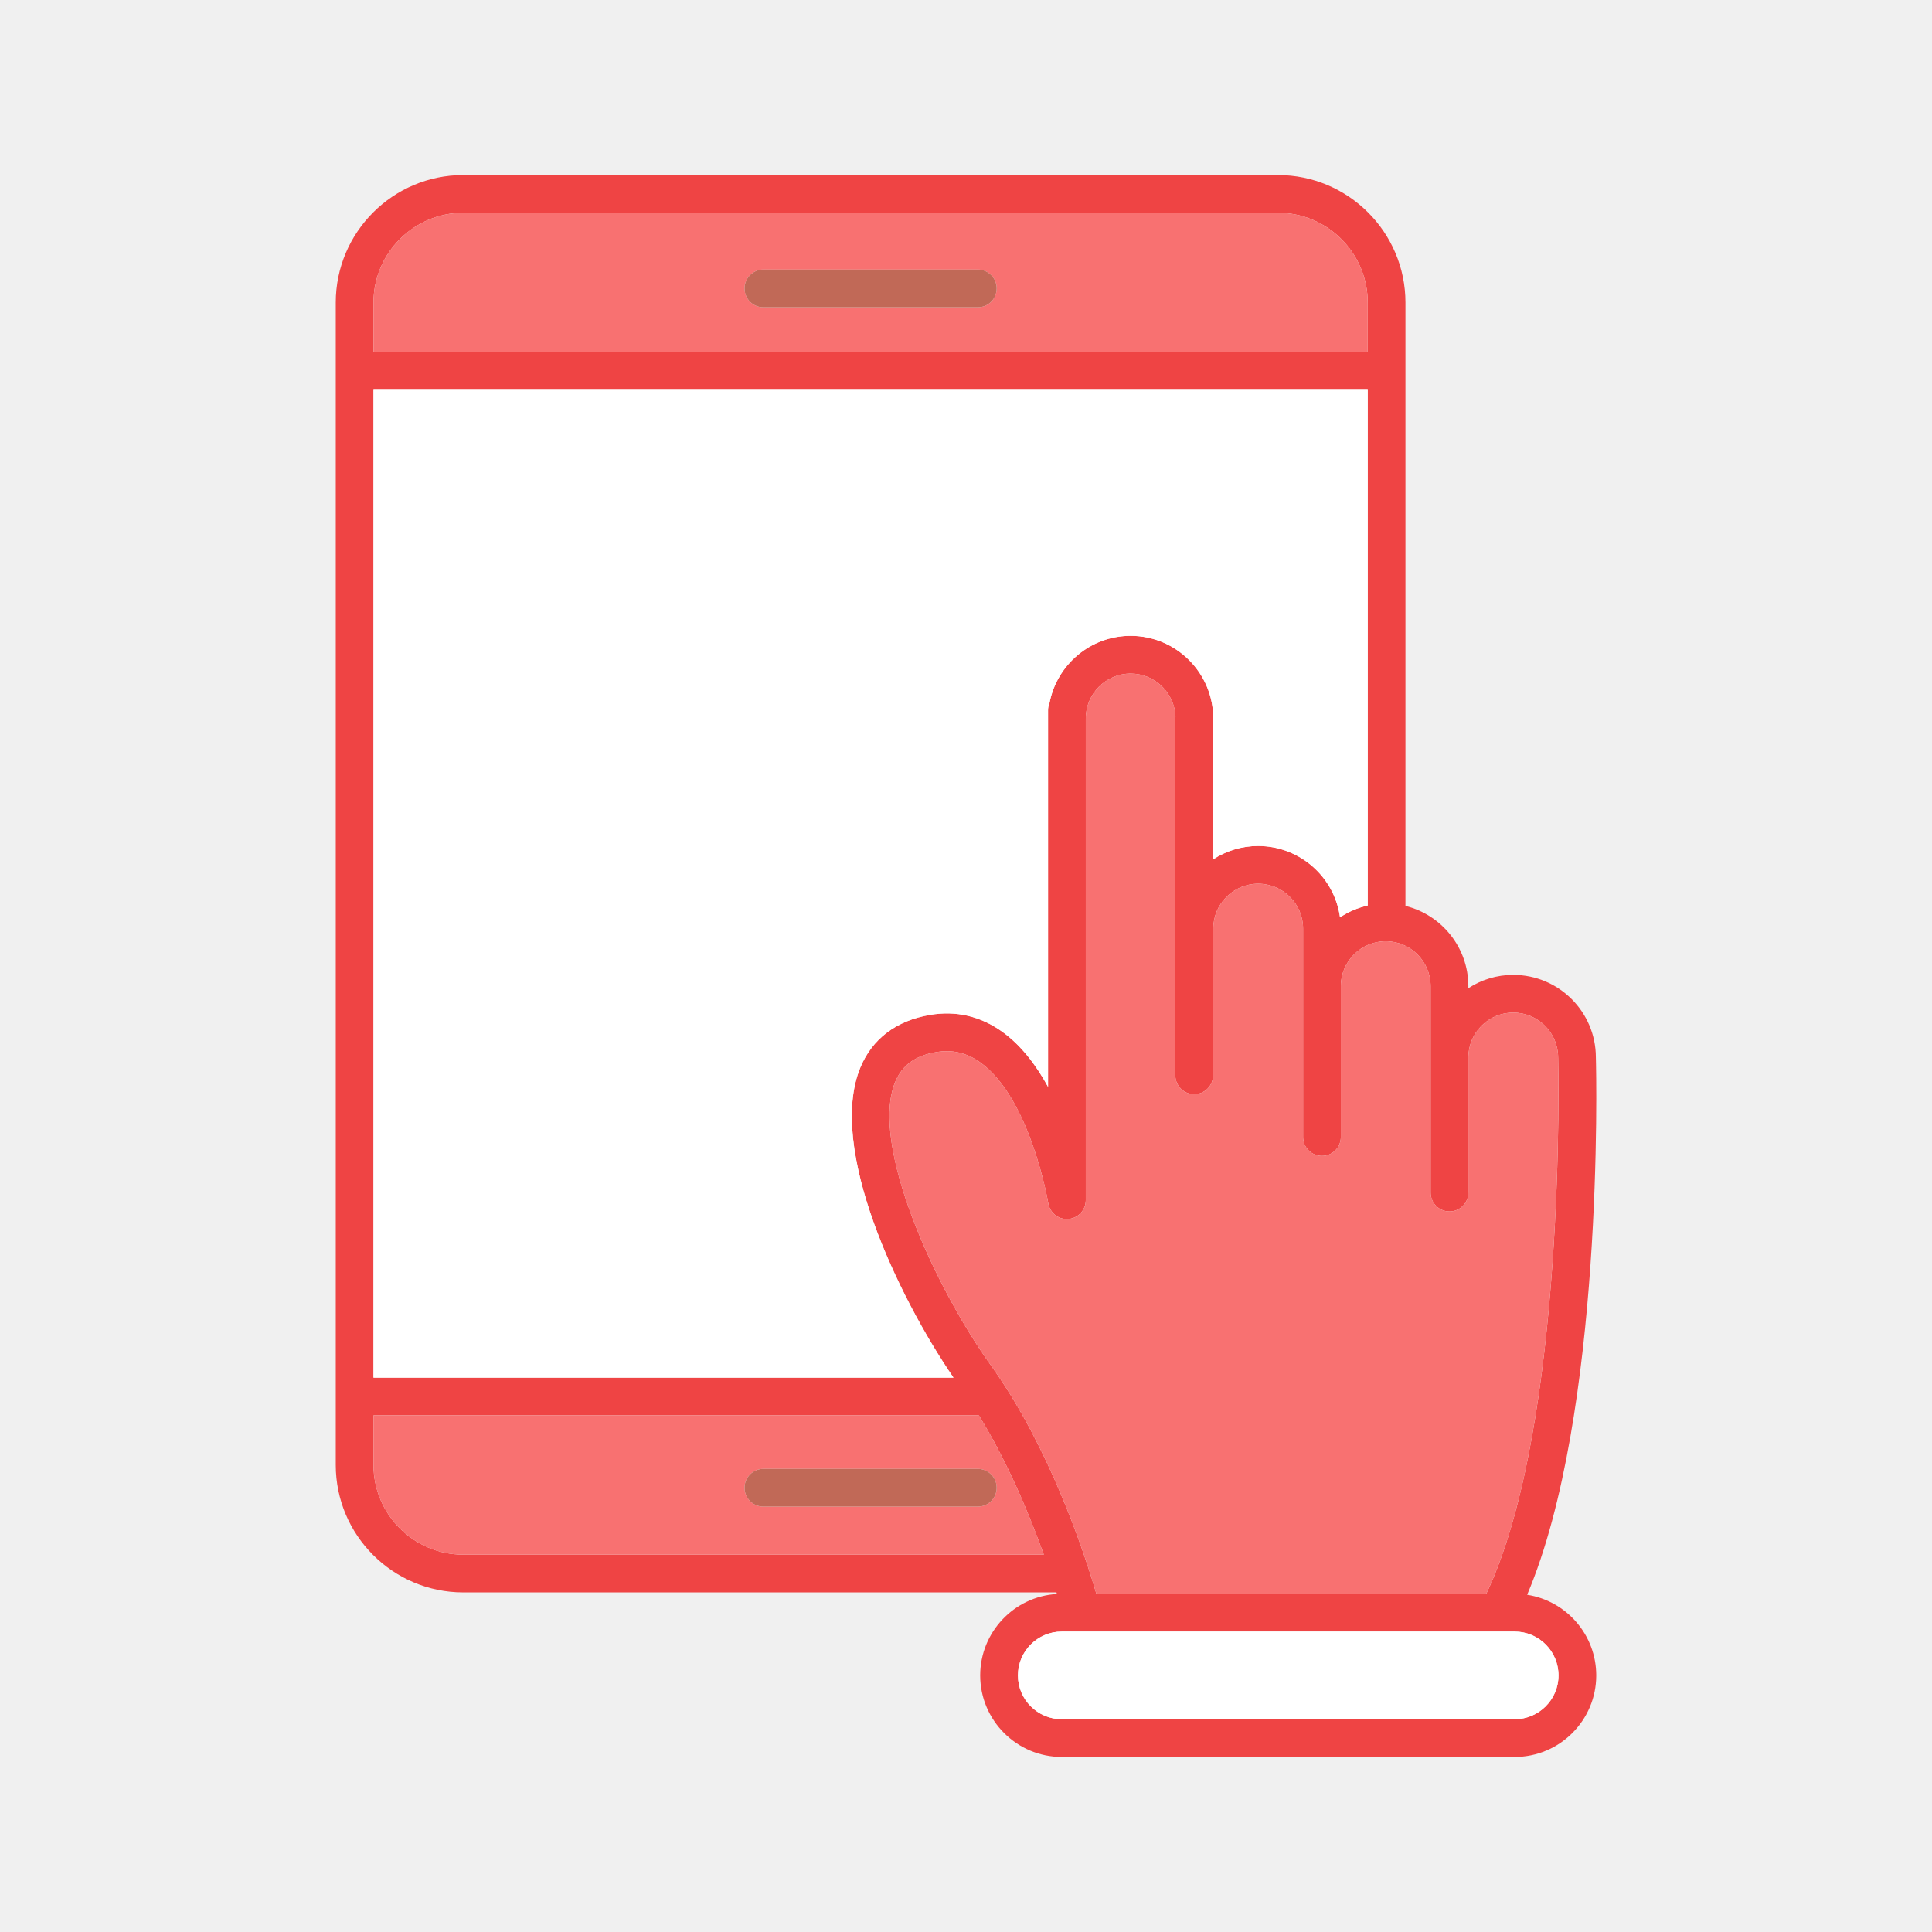
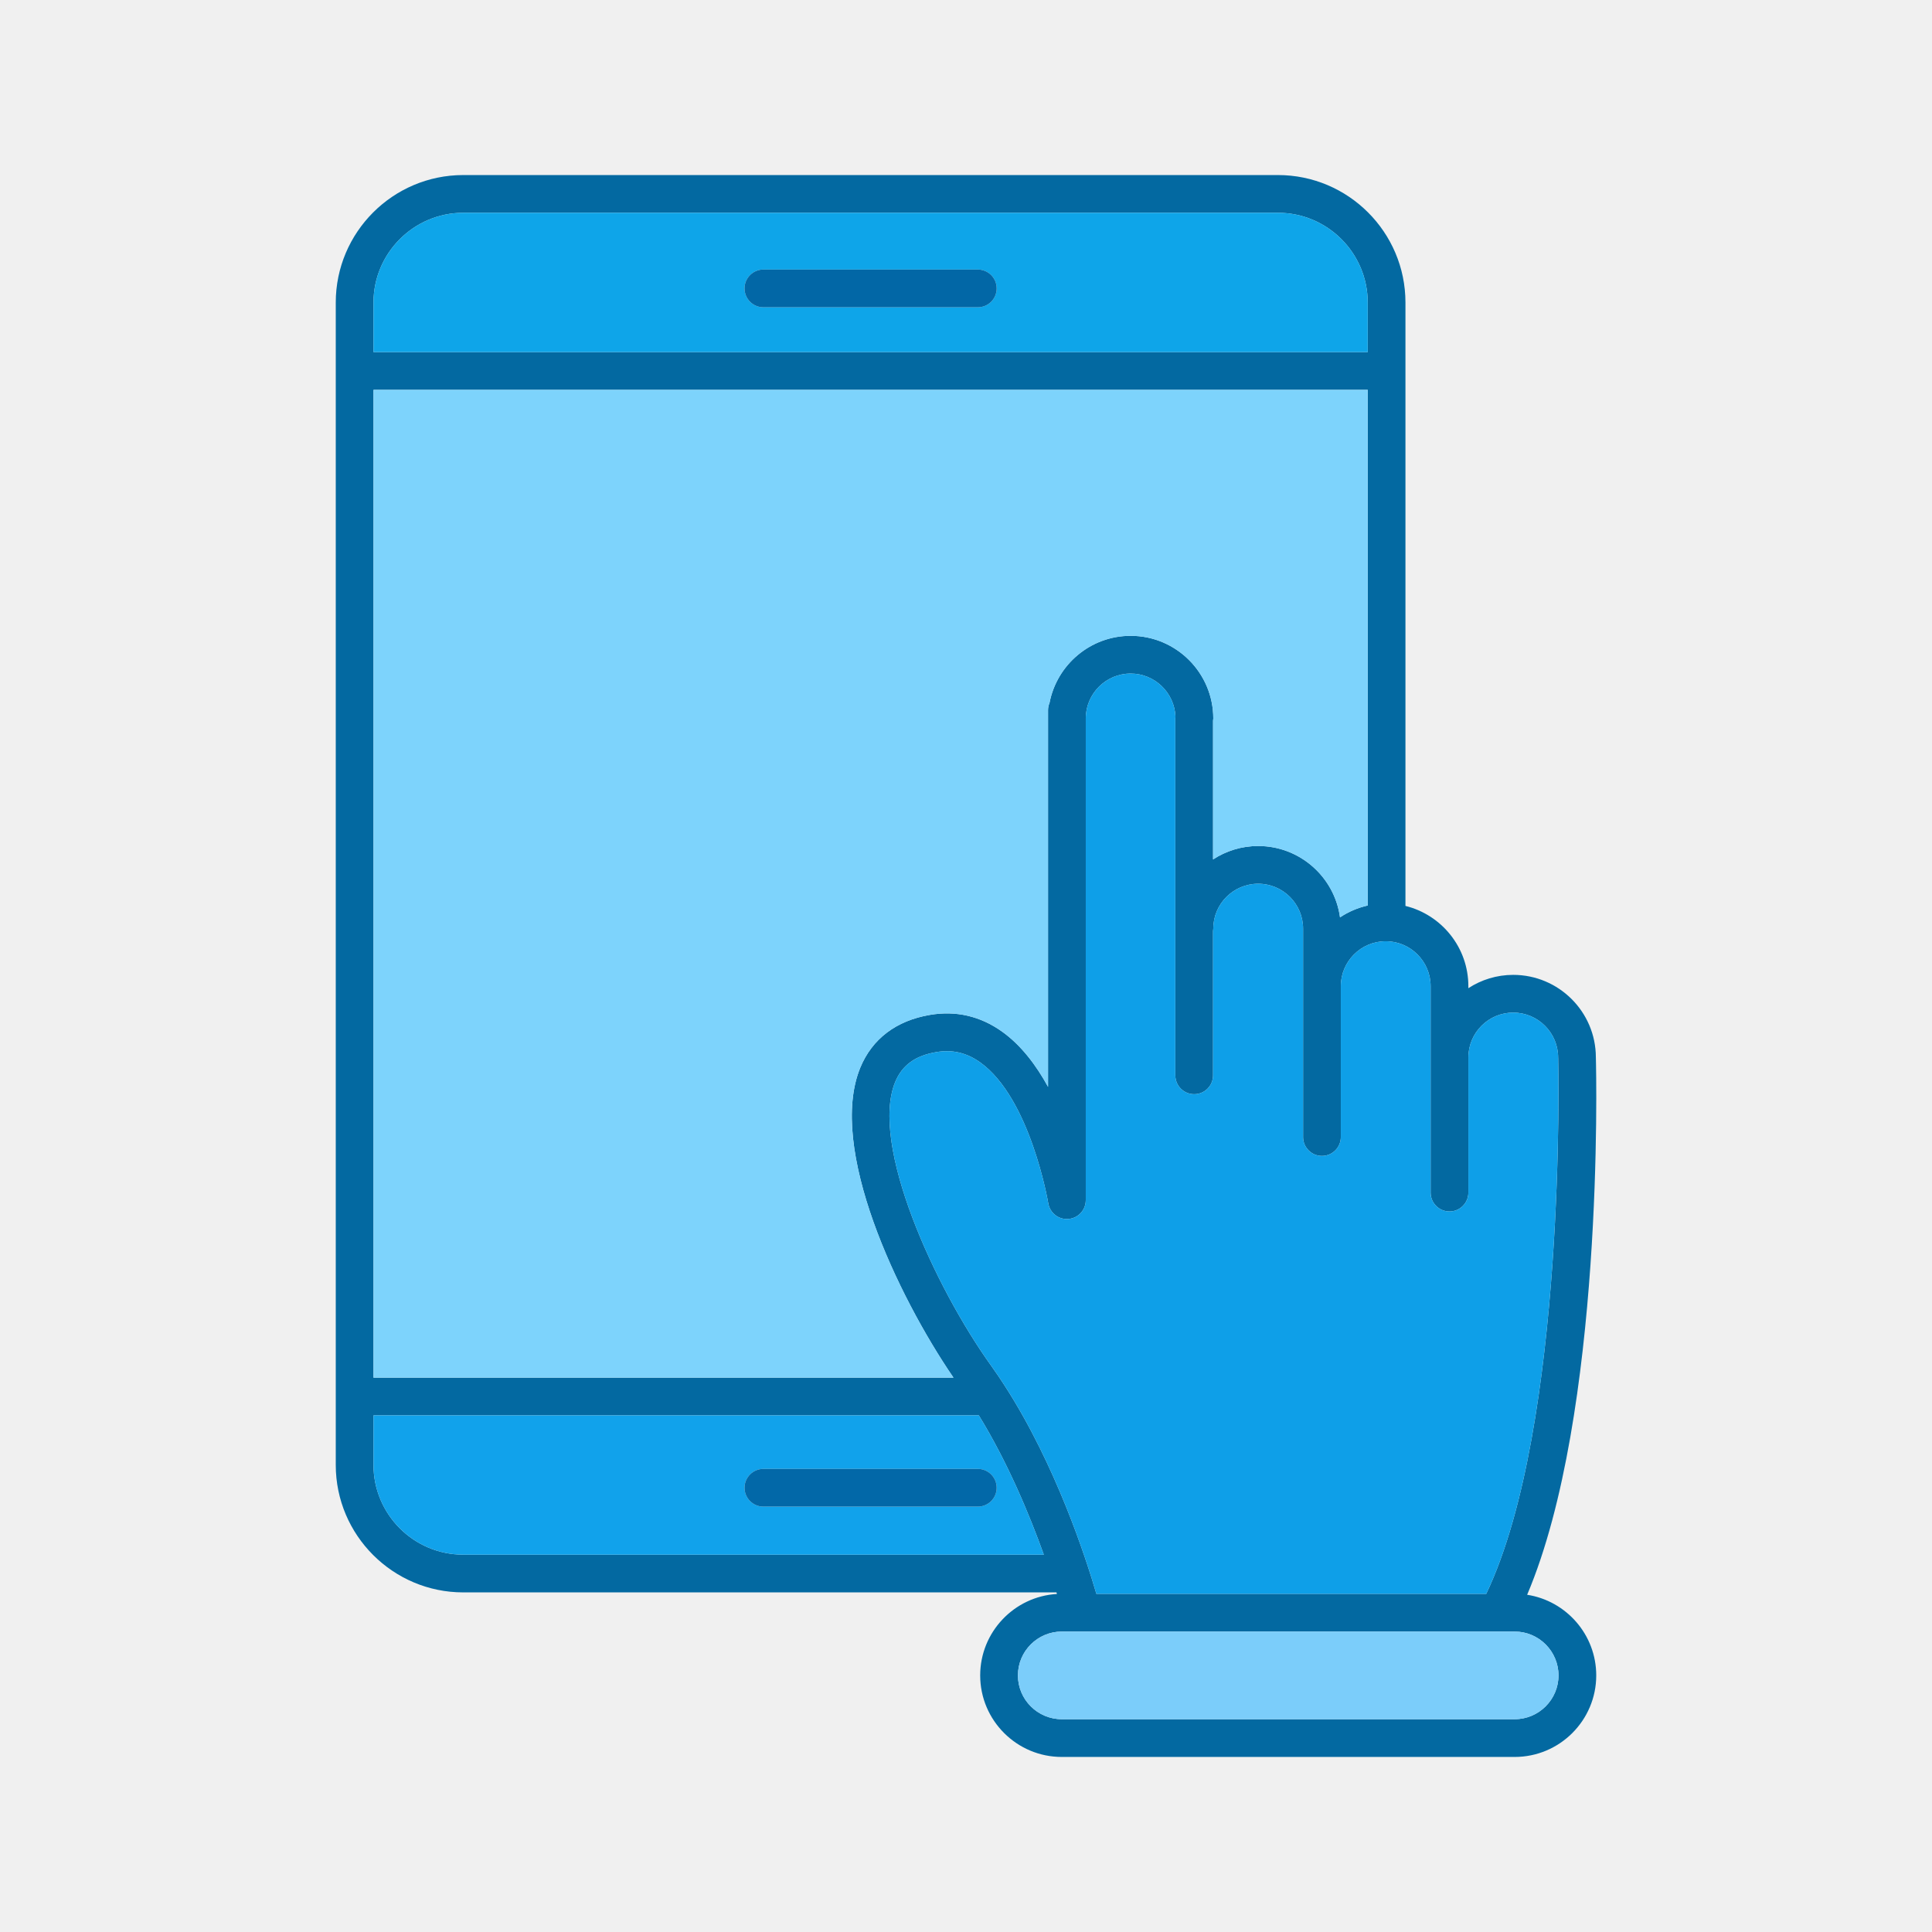
<svg xmlns="http://www.w3.org/2000/svg" version="1.1" id="Calque_1" x="0px" y="0px" width="1rem" height="1rem" viewBox="0 0 512 512" enable-background="new 0 0 512 512" xml:space="preserve">
  <g>
    <g>
-       <path fill="#ef4444" d="M404.71,422.63c20.33-47.92,18.34-137.649,18.21-142.45c-0.03-12.05-9.84-21.83-21.9-21.83    c-4.38,0-8.46,1.301-11.89,3.53v-0.54c0-10.27-7.11-18.91-16.67-21.26V80.18c0-18.63-15.16-33.79-33.79-33.79h-215.9    c-18.63,0-33.79,15.16-33.79,33.79v308.04c0,18.63,15.16,33.78,33.79,33.78h157.2c0.05,0.14,0.09,0.28,0.13,0.42    c-11.319,0.66-20.34,10.09-20.34,21.58c0,11.92,9.7,21.61,21.62,21.61h120.021c11.92,0,21.619-9.69,21.619-21.61    C423.02,433.2,415.06,424.23,404.71,422.63z M98.98,80.18c0-13.11,10.67-23.79,23.79-23.79h215.9c13.12,0,23.79,10.67,23.79,23.79    v13.13H98.98V80.18z M98.98,103.31h263.48v136.66c-2.66,0.6-5.14,1.67-7.34,3.14c-1.46-10.67-10.63-18.91-21.69-18.91    c-4.41,0-8.52,1.31-11.96,3.56v-36.74c0.03-0.21,0.061-0.41,0.061-0.62c0-12.07-9.82-21.9-21.9-21.9    c-10.66,0-19.56,7.67-21.5,17.78c-0.25,0.6-0.39,1.25-0.39,1.95v99.79c-3.13-5.71-7.13-11.029-12.19-14.64    c-5.77-4.11-12.21-5.6-19.12-4.42c-8.94,1.521-15.31,6.36-18.45,13.99c-8.72,21.25,9.83,60.39,24.7,82.14H98.98V103.31z     M122.77,412c-13.12,0-23.79-10.67-23.79-23.78v-13.13h160.42c7.699,12.53,13.449,26.42,17.22,36.91H122.77z M266.31,367.309    c0-0.01,0-0.01-0.01-0.02c-1.16-1.8-2.35-3.57-3.59-5.3c-15.04-20.94-32.25-58.73-25.48-75.24c1.84-4.46,5.29-6.98,10.88-7.93    c4.25-0.73,8.05,0.16,11.621,2.699c13.319,9.48,18.029,37.08,18.069,37.351c0.431,2.57,2.73,4.399,5.351,4.17    c2.59-0.21,4.59-2.38,4.59-4.98V190.38c0.01-6.55,5.34-11.88,11.89-11.88c6.41,0,11.63,5.09,11.88,11.43    c-0.01,0.13-0.04,0.26-0.04,0.39v94.65c0,2.771,2.24,5,5,5c2.761,0,5-2.229,5-5v-38.24c0.03-0.21,0.061-0.42,0.061-0.63    c0-6.57,5.34-11.9,11.899-11.9c6.561,0,11.9,5.33,11.9,11.9v55.23c0,2.76,2.24,5,5,5s5-2.24,5-5v-39.99    c0-6.56,5.34-11.9,11.9-11.9c6.56,0,11.899,5.34,11.899,11.9v54.71c0,2.76,2.24,5,5,5s5-2.24,5-5v-35.79c0-0.01,0-0.01,0-0.01    c0-6.56,5.33-11.9,11.89-11.9c6.57,0,11.9,5.341,11.9,11.9c0,0.04,0.01,0.08,0.01,0.13c0.021,0.98,2.28,97.28-19.06,142H290.55    C287.83,413.05,279.83,388.269,266.31,367.309z M401.401,455.61H281.38c-6.41,0-11.62-5.21-11.62-11.61    c0-6.41,5.21-11.62,11.62-11.62h120.021c6.409,0,11.619,5.21,11.619,11.62C413.02,450.4,407.81,455.61,401.401,455.61z" id="id_109" />
-       <path fill="#FFFFFF" d="M413.02,444c0,6.4-5.21,11.61-11.619,11.61H281.38c-6.41,0-11.62-5.21-11.62-11.61    c0-6.41,5.21-11.62,11.62-11.62h120.021C407.81,432.38,413.02,437.59,413.02,444z" id="id_110" />
+       <path fill="#0369a1" d="M404.71,422.63c20.33-47.92,18.34-137.649,18.21-142.45c-0.03-12.05-9.84-21.83-21.9-21.83    c-4.38,0-8.46,1.301-11.89,3.53v-0.54c0-10.27-7.11-18.91-16.67-21.26V80.18c0-18.63-15.16-33.79-33.79-33.79h-215.9    c-18.63,0-33.79,15.16-33.79,33.79v308.04c0,18.63,15.16,33.78,33.79,33.78h157.2c0.05,0.14,0.09,0.28,0.13,0.42    c-11.319,0.66-20.34,10.09-20.34,21.58c0,11.92,9.7,21.61,21.62,21.61h120.021c11.92,0,21.619-9.69,21.619-21.61    C423.02,433.2,415.06,424.23,404.71,422.63z M98.98,80.18c0-13.11,10.67-23.79,23.79-23.79h215.9c13.12,0,23.79,10.67,23.79,23.79    v13.13H98.98V80.18z M98.98,103.31h263.48v136.66c-2.66,0.6-5.14,1.67-7.34,3.14c-1.46-10.67-10.63-18.91-21.69-18.91    c-4.41,0-8.52,1.31-11.96,3.56v-36.74c0.03-0.21,0.061-0.41,0.061-0.62c0-12.07-9.82-21.9-21.9-21.9    c-10.66,0-19.56,7.67-21.5,17.78c-0.25,0.6-0.39,1.25-0.39,1.95v99.79c-3.13-5.71-7.13-11.029-12.19-14.64    c-5.77-4.11-12.21-5.6-19.12-4.42c-8.94,1.521-15.31,6.36-18.45,13.99c-8.72,21.25,9.83,60.39,24.7,82.14H98.98V103.31z     M122.77,412c-13.12,0-23.79-10.67-23.79-23.78v-13.13h160.42c7.699,12.53,13.449,26.42,17.22,36.91H122.77z M266.31,367.309    c0-0.01,0-0.01-0.01-0.02c-1.16-1.8-2.35-3.57-3.59-5.3c-15.04-20.94-32.25-58.73-25.48-75.24c1.84-4.46,5.29-6.98,10.88-7.93    c4.25-0.73,8.05,0.16,11.621,2.699c13.319,9.48,18.029,37.08,18.069,37.351c0.431,2.57,2.73,4.399,5.351,4.17    c2.59-0.21,4.59-2.38,4.59-4.98V190.38c0.01-6.55,5.34-11.88,11.89-11.88c6.41,0,11.63,5.09,11.88,11.43    c-0.01,0.13-0.04,0.26-0.04,0.39v94.65c0,2.771,2.24,5,5,5c2.761,0,5-2.229,5-5v-38.24c0.03-0.21,0.061-0.42,0.061-0.63    c0-6.57,5.34-11.9,11.899-11.9c6.561,0,11.9,5.33,11.9,11.9v55.23c0,2.76,2.24,5,5,5s5-2.24,5-5v-39.99    c0-6.56,5.34-11.9,11.9-11.9c6.56,0,11.899,5.34,11.899,11.9v54.71c0,2.76,2.24,5,5,5s5-2.24,5-5v-35.79c0-0.01,0-0.01,0-0.01    c0-6.56,5.33-11.9,11.89-11.9c6.57,0,11.9,5.341,11.9,11.9c0,0.04,0.01,0.08,0.01,0.13c0.021,0.98,2.28,97.28-19.06,142H290.55    C287.83,413.05,279.83,388.269,266.31,367.309z M401.401,455.61H281.38c-6.41,0-11.62-5.21-11.62-11.61    c0-6.41,5.21-11.62,11.62-11.62h120.021c6.409,0,11.619,5.21,11.619,11.62C413.02,450.4,407.81,455.61,401.401,455.61z" id="id_109" />
+       <path fill="#7bcdfa" d="M413.02,444c0,6.4-5.21,11.61-11.619,11.61H281.38c-6.41,0-11.62-5.21-11.62-11.61    c0-6.41,5.21-11.62,11.62-11.62h120.021C407.81,432.38,413.02,437.59,413.02,444z" id="id_110" />
      <g>
        <g>
-           <path fill="#f87171" d="M338.67,56.39h-215.9c-13.12,0-23.79,10.68-23.79,23.79v13.13h263.48V80.18      C362.46,67.06,351.79,56.39,338.67,56.39z M259.13,81.43h-56.82c-2.76,0-5-2.23-5-5c0-2.76,2.24-5,5-5h56.82c2.76,0,5,2.24,5,5      C264.13,79.2,261.89,81.43,259.13,81.43z" id="id_111" />
+           <path fill="#0ea5e9" d="M338.67,56.39h-215.9c-13.12,0-23.79,10.68-23.79,23.79v13.13h263.48V80.18      C362.46,67.06,351.79,56.39,338.67,56.39z M259.13,81.43h-56.82c-2.76,0-5-2.23-5-5c0-2.76,2.24-5,5-5h56.82c2.76,0,5,2.24,5,5      C264.13,79.2,261.89,81.43,259.13,81.43z" id="id_111" />
        </g>
      </g>
      <g>
-         <path fill="#f87171" d="M393.87,422.38H290.55c-2.72-9.33-10.72-34.11-24.24-55.07c0-0.01,0-0.01-0.01-0.02     c-1.16-1.8-2.35-3.57-3.59-5.3c-15.04-20.94-32.25-58.73-25.48-75.24c1.84-4.46,5.29-6.98,10.88-7.93     c4.25-0.73,8.05,0.16,11.621,2.699c13.319,9.48,18.029,37.08,18.069,37.351c0.431,2.57,2.73,4.399,5.351,4.17     c2.59-0.21,4.59-2.38,4.59-4.98V190.38c0.01-6.55,5.34-11.88,11.89-11.88c6.41,0,11.63,5.09,11.88,11.43     c-0.01,0.13-0.04,0.26-0.04,0.39v94.65c0,2.771,2.24,5,5,5c2.761,0,5-2.229,5-5v-38.24c0.03-0.21,0.061-0.42,0.061-0.63     c0-6.57,5.34-11.9,11.899-11.9c6.561,0,11.9,5.33,11.9,11.9v55.23c0,2.76,2.24,5,5,5s5-2.24,5-5v-39.99     c0-6.56,5.34-11.9,11.9-11.9c6.56,0,11.899,5.34,11.899,11.9v54.71c0,2.76,2.24,5,5,5s5-2.24,5-5v-35.79c0-0.01,0-0.01,0-0.01     c0-6.56,5.33-11.9,11.89-11.9c6.57,0,11.9,5.341,11.9,11.9c0,0.04,0.01,0.08,0.01,0.13     C412.95,281.36,415.21,377.66,393.87,422.38z" id="id_112" />
+         <path fill="#0e9fe8" d="M393.87,422.38H290.55c-2.72-9.33-10.72-34.11-24.24-55.07c0-0.01,0-0.01-0.01-0.02     c-1.16-1.8-2.35-3.57-3.59-5.3c-15.04-20.94-32.25-58.73-25.48-75.24c1.84-4.46,5.29-6.98,10.88-7.93     c4.25-0.73,8.05,0.16,11.621,2.699c13.319,9.48,18.029,37.08,18.069,37.351c0.431,2.57,2.73,4.399,5.351,4.17     c2.59-0.21,4.59-2.38,4.59-4.98V190.38c0.01-6.55,5.34-11.88,11.89-11.88c6.41,0,11.63,5.09,11.88,11.43     c-0.01,0.13-0.04,0.26-0.04,0.39v94.65c0,2.771,2.24,5,5,5c2.761,0,5-2.229,5-5v-38.24c0.03-0.21,0.061-0.42,0.061-0.63     c0-6.57,5.34-11.9,11.899-11.9c6.561,0,11.9,5.33,11.9,11.9v55.23c0,2.76,2.24,5,5,5s5-2.24,5-5v-39.99     c0-6.56,5.34-11.9,11.9-11.9c6.56,0,11.899,5.34,11.899,11.9v54.71c0,2.76,2.24,5,5,5s5-2.24,5-5v-35.79c0-0.01,0-0.01,0-0.01     c0-6.56,5.33-11.9,11.89-11.9c6.57,0,11.9,5.341,11.9,11.9c0,0.04,0.01,0.08,0.01,0.13     C412.95,281.36,415.21,377.66,393.87,422.38z" id="id_112" />
      </g>
      <g>
        <g>
-           <path fill="#f87171" d="M259.401,375.09H98.98v13.13c0,13.11,10.67,23.78,23.79,23.78h153.85      C272.85,401.51,267.1,387.62,259.401,375.09z M259.13,399.269h-56.82c-2.76,0-5-2.229-5-5c0-2.76,2.24-5,5-5h56.82      c2.76,0,5,2.24,5,5C264.13,397.04,261.89,399.269,259.13,399.269z" id="id_113" />
+           <path fill="#11a2eb" d="M259.401,375.09H98.98v13.13c0,13.11,10.67,23.78,23.79,23.78h153.85      C272.85,401.51,267.1,387.62,259.401,375.09z M259.13,399.269h-56.82c-2.76,0-5-2.229-5-5c0-2.76,2.24-5,5-5h56.82      c2.76,0,5,2.24,5,5C264.13,397.04,261.89,399.269,259.13,399.269z" id="id_113" />
        </g>
      </g>
-       <path fill="#FFFFFF" d="M362.46,103.31v136.66c-2.66,0.6-5.14,1.67-7.34,3.14c-1.46-10.67-10.63-18.91-21.69-18.91    c-4.41,0-8.52,1.31-11.96,3.56v-36.74c0.03-0.21,0.061-0.41,0.061-0.62c0-12.07-9.82-21.9-21.9-21.9    c-10.66,0-19.56,7.67-21.5,17.78c-0.25,0.6-0.39,1.25-0.39,1.95v99.79c-3.13-5.71-7.13-11.029-12.19-14.64    c-5.77-4.11-12.21-5.6-19.12-4.42c-8.94,1.521-15.31,6.36-18.45,13.99c-8.72,21.25,9.83,60.39,24.7,82.14H98.98V103.31H362.46z" id="id_114" />
-       <path fill="#C16957" d="M264.13,76.43c0,2.77-2.24,5-5,5h-56.82c-2.76,0-5-2.23-5-5c0-2.76,2.24-5,5-5h56.82    C261.89,71.43,264.13,73.67,264.13,76.43z" id="id_115" />
-       <path fill="#C16957" d="M264.13,394.269c0,2.771-2.24,5-5,5h-56.82c-2.76,0-5-2.229-5-5c0-2.76,2.24-5,5-5h56.82    C261.89,389.269,264.13,391.51,264.13,394.269z" id="id_116" />
+       <path fill="#7dd3fc" d="M362.46,103.31v136.66c-2.66,0.6-5.14,1.67-7.34,3.14c-1.46-10.67-10.63-18.91-21.69-18.91    c-4.41,0-8.52,1.31-11.96,3.56v-36.74c0.03-0.21,0.061-0.41,0.061-0.62c0-12.07-9.82-21.9-21.9-21.9    c-10.66,0-19.56,7.67-21.5,17.78c-0.25,0.6-0.39,1.25-0.39,1.95v99.79c-3.13-5.71-7.13-11.029-12.19-14.64    c-5.77-4.11-12.21-5.6-19.12-4.42c-8.94,1.521-15.31,6.36-18.45,13.99c-8.72,21.25,9.83,60.39,24.7,82.14H98.98V103.31H362.46z" id="id_114" />
+       <path fill="#0267a6" d="M264.13,76.43c0,2.77-2.24,5-5,5h-56.82c-2.76,0-5-2.23-5-5c0-2.76,2.24-5,5-5h56.82    C261.89,71.43,264.13,73.67,264.13,76.43z" id="id_115" />
+       <path fill="#0268a8" d="M264.13,394.269c0,2.771-2.24,5-5,5h-56.82c-2.76,0-5-2.229-5-5c0-2.76,2.24-5,5-5h56.82    C261.89,389.269,264.13,391.51,264.13,394.269z" id="id_116" />
    </g>
  </g>
</svg>
